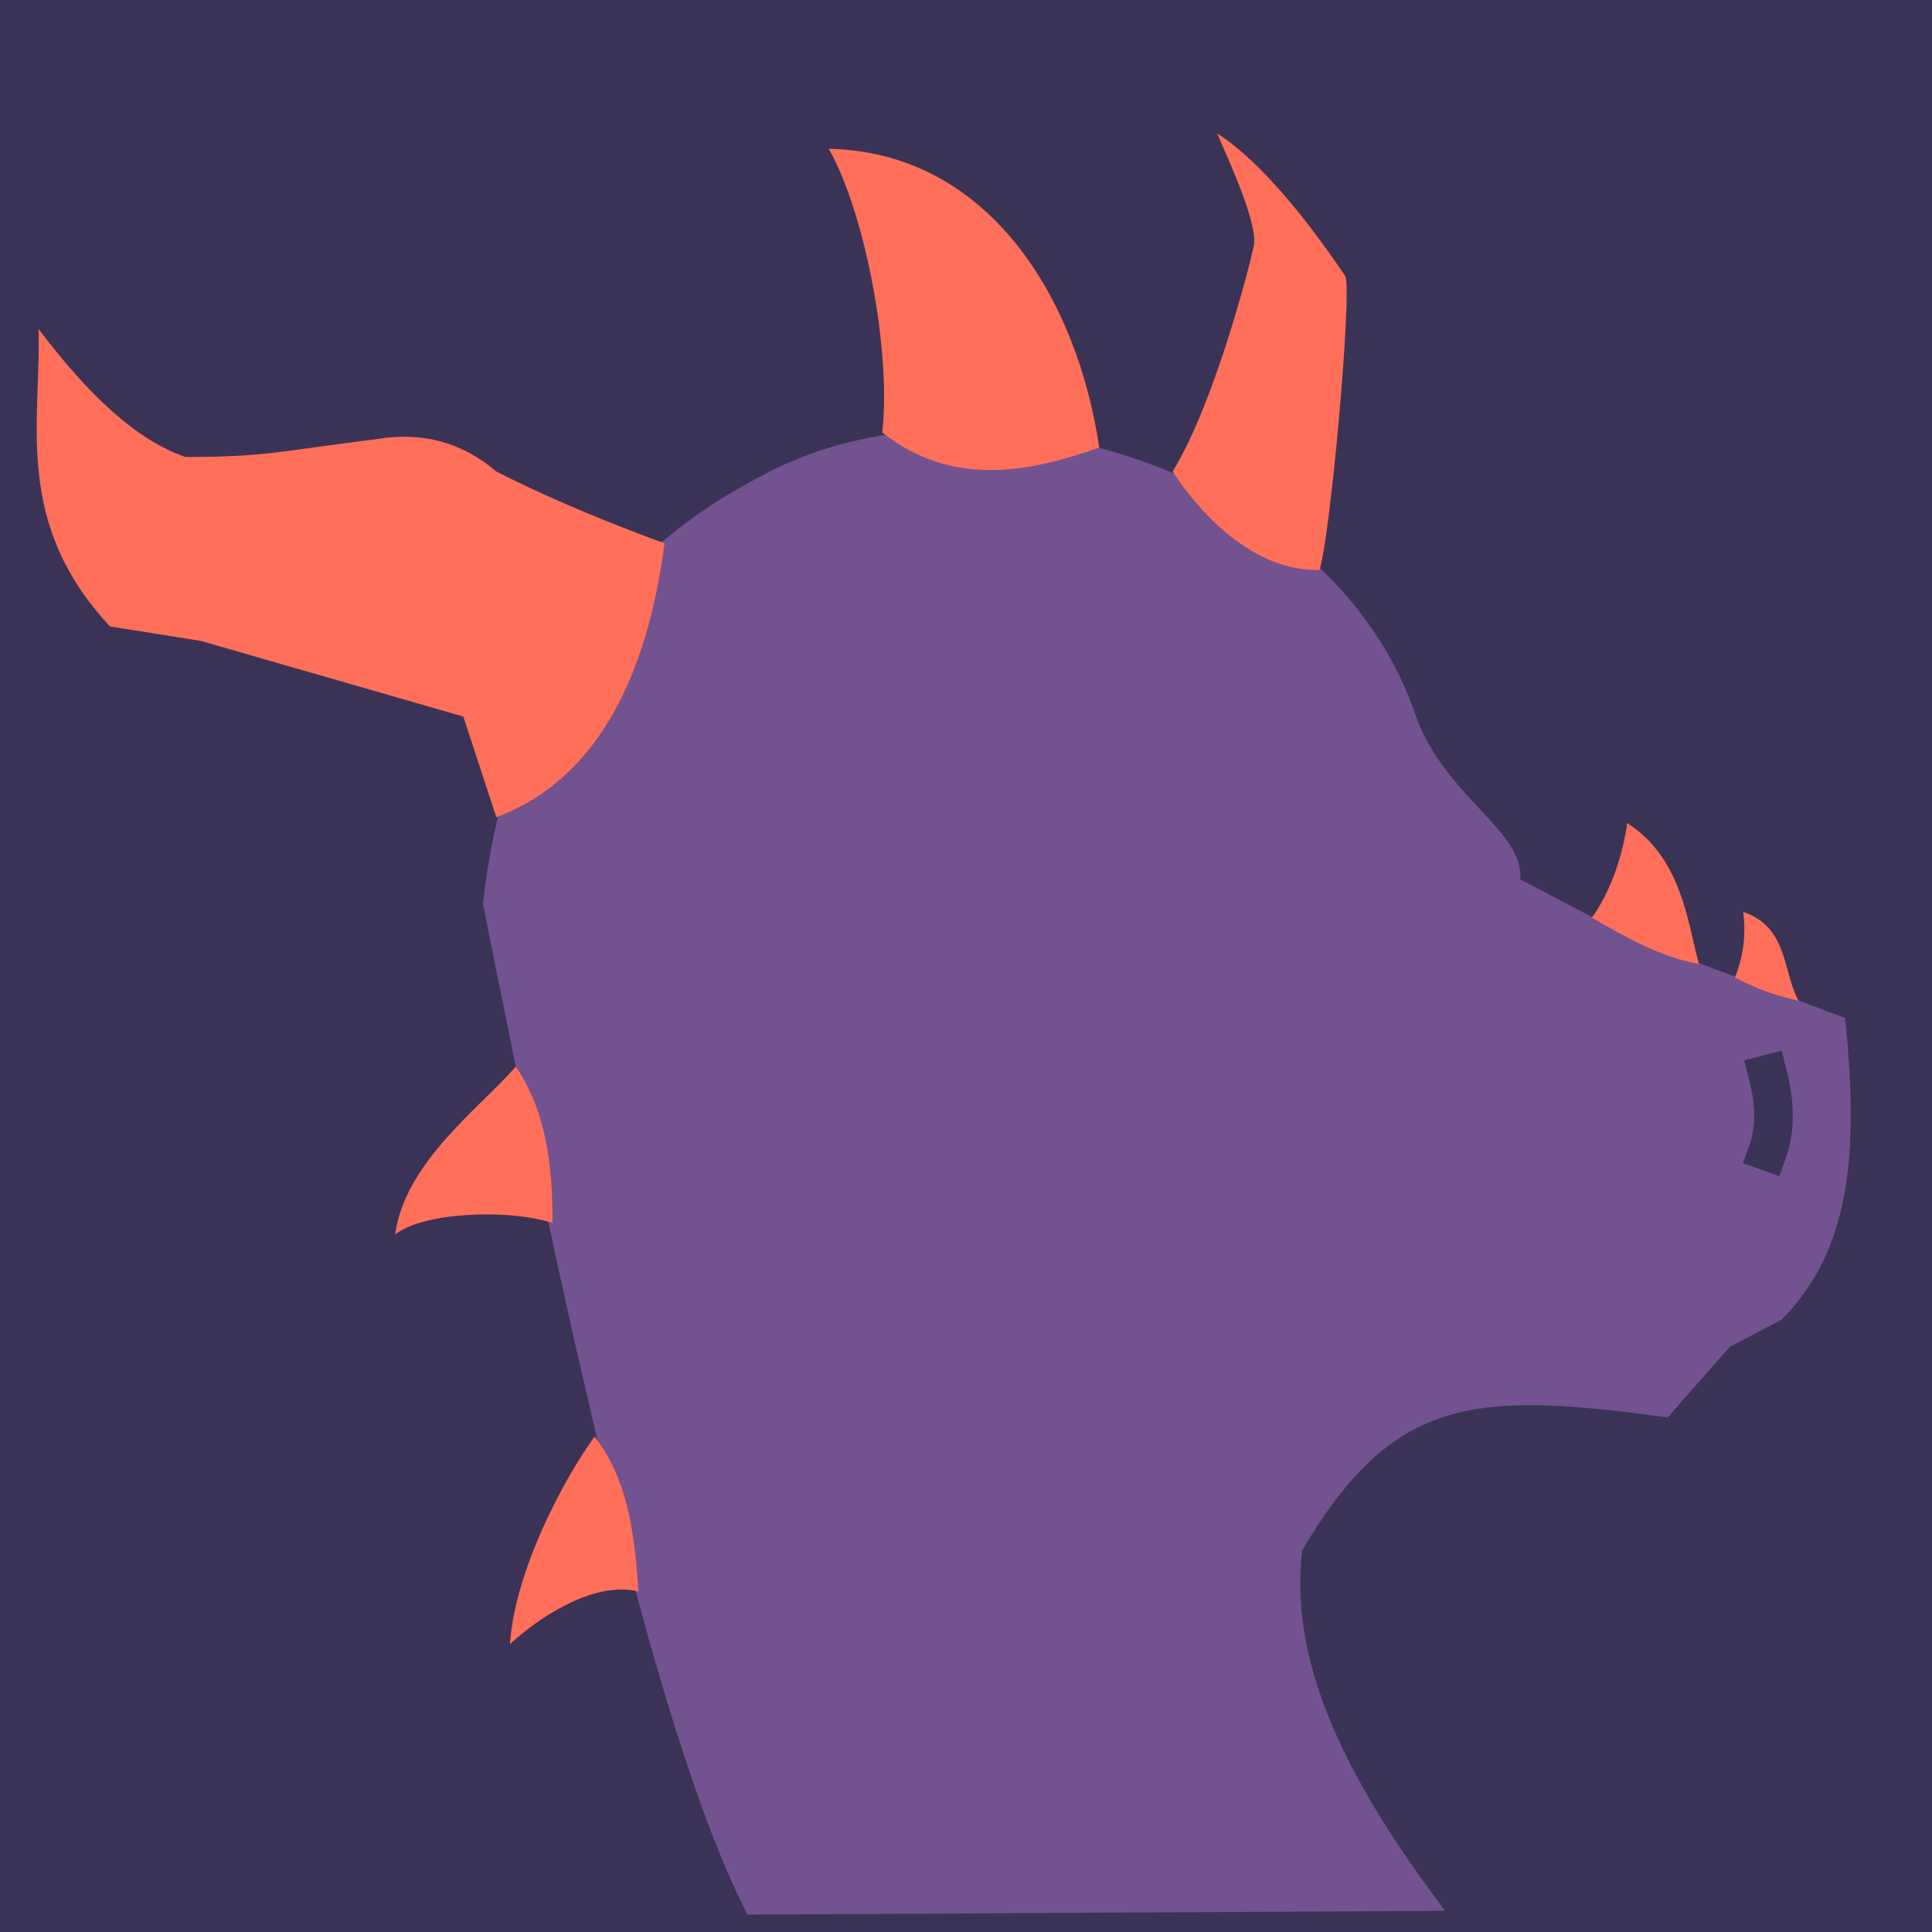
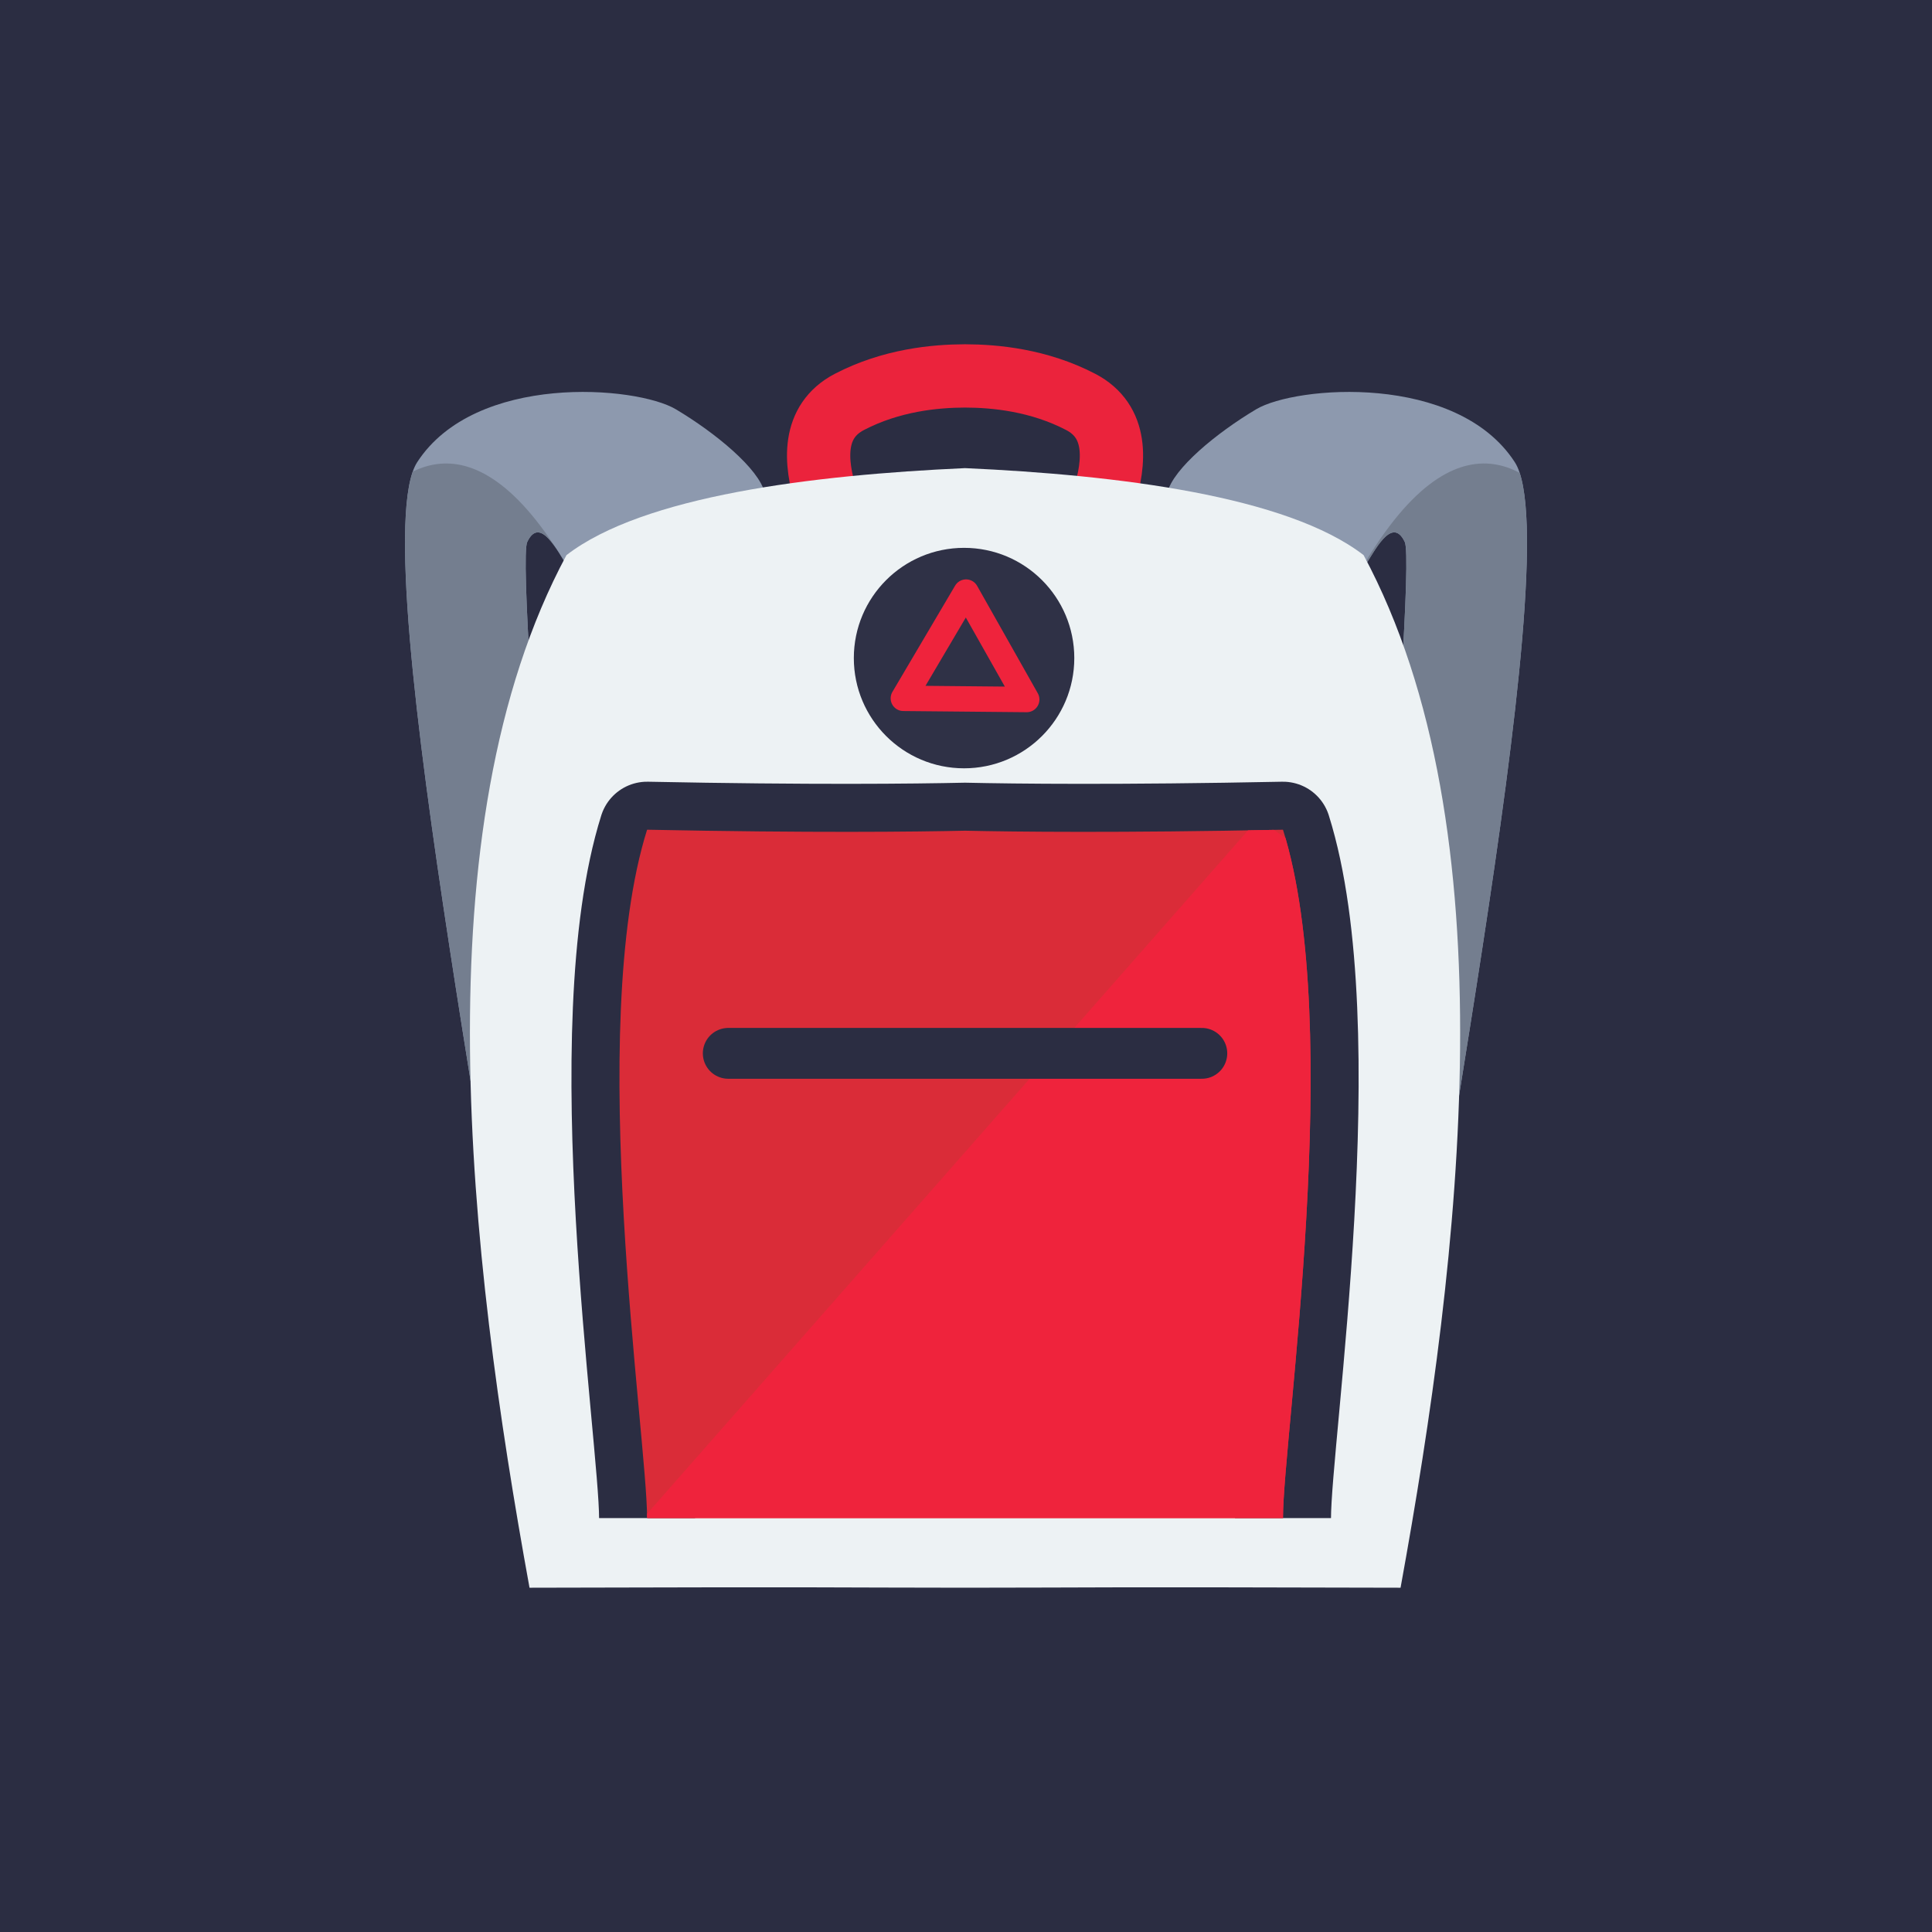
- <svg xmlns="http://www.w3.org/2000/svg" style="isolation:isolate" viewBox="0 0 1000 1000" width="1000" height="1000">
-   <defs>
-     <clipPath id="_clipPath_l1E1PDyOdOC4Q6PUBUJb94ODytZA62Ir">
-       <rect width="1000" height="1000" />
+ <svg xmlns="http://www.w3.org/2000/svg" xmlns:xlink="http://www.w3.org/1999/xlink" width="1000" height="1000" viewBox="0 0 264.583 264.583" version="1.1" id="svg2663">
+   <defs id="defs2657">
+     <clipPath clipPathUnits="userSpaceOnUse" id="clipPath7543">
+       <path style="opacity:1;fill:none;fill-opacity:1;stroke:#6e4c8c;stroke-width:71.502;stroke-linecap:butt;stroke-linejoin:round;stroke-miterlimit:4;stroke-dasharray:none;stroke-dashoffset:0;stroke-opacity:1;paint-order:normal" id="path7545" d="M 309.018,261.166 -38.017,257.856 138.367,-41.03 Z" />
+     </clipPath>
+     <clipPath clipPathUnits="userSpaceOnUse" id="clipPath886">
+       <path transform="matrix(0.5823882,0.7549844,-0.8195155,0.6639127,2.2173282e-6,-1.268784e-6)" id="path888" d="m 86.899,260.411 c -2e-6,-8.47 -6.475,-51.075 -2e-6,-71.666 17.026,0.342 27.916,0.216 33.101,0.103 5.185,0.114 16.075,0.239 33.101,-0.103 6.475,20.591 0,63.197 -1e-5,71.666" style="fill:#da2c38;fill-opacity:1;stroke:#2b2d42;stroke-width:5.291;stroke-linecap:butt;stroke-linejoin:round;stroke-miterlimit:5;stroke-dasharray:none;stroke-dashoffset:17.066;stroke-opacity:1;paint-order:normal" />
+     </clipPath>
+     <clipPath clipPathUnits="userSpaceOnUse" id="clipPath6523">
+       <use x="0" y="0" xlink:href="#path841" id="use6525" width="100%" height="100%" />
    </clipPath>
  </defs>
-   <g clip-path="url(#_clipPath_l1E1PDyOdOC4Q6PUBUJb94ODytZA62Ir)">
-     <rect width="1000" height="1000" style="fill:rgb(59,51,85)" />
-     <g>
-       <path d=" M 844.408 485.37 L 786.845 455.124 C 788.883 429.858 748.293 412.846 732.961 370.886 C 688.961 240 501.983 187.529 394.975 245.921 C 307.179 290.856 261.088 368.19 249.961 467.726 C 267.25 554.09 289.208 663.516 313.552 763.08 C 336.535 857.08 361.646 942.289 386.961 991 L 747.961 989 C 693.001 916.134 667.691 858.516 673.934 802.565 C 701.925 755.184 727.919 735.042 764.866 729.22 C 790.777 725.137 822.075 728.096 863.227 733.641 L 895.329 697.093 L 921.897 683.231 C 961.553 644.007 960.826 586.888 955.106 526.959 L 844.408 485.37 Z " fill="rgb(115,82,144)" />
-       <path d=" M 629.961 69 C 636.421 84.009 651.763 116.976 648.815 128 C 646.753 137.537 628.867 208.24 606.961 244.059 C 626.321 273.419 653.783 295.884 682.961 295 C 688.694 277.365 699.827 152.179 696.379 143 C 691.991 136.796 660.815 88.854 629.961 69 Z " fill="rgb(255,111,89)" />
-       <path d=" M 568.961 231.67 C 557.607 154.591 511.927 78.785 428.961 77 C 448.263 111.2 461.345 183.228 456.649 223.865 C 491.947 251.613 530.333 245.331 568.961 231.67 Z " fill="rgb(255,111,89)" />
-       <path d=" M 343.961 281.208 C 332.987 365.604 299.051 407.312 256.89 423 L 239.813 370.885 L 103.91 331.719 L 56.948 324.258 C 6.659 270.357 21.383 218.372 19.961 170.305 C 46.249 204.978 70.551 227.7 95.961 236.537 C 137.812 236.539 144.827 233.511 194.986 227.274 C 218.621 223.335 239.277 228.958 256.89 244.059 C 274.263 253.027 305.373 267.192 343.961 281.208 Z " fill="rgb(255,111,89)" />
-       <path d=" M 307.766 743.614 C 292.193 764.848 266.401 812.881 263.961 851 C 277.316 838.561 306.814 817.863 330.424 823.763 C 328.454 792.881 324.779 765.573 307.766 743.614 Z " fill="rgb(255,111,89)" />
-       <path d=" M 266.959 552 C 249.977 572.125 209.558 601.135 204.53 639 C 218.701 627.498 262.808 625.508 285.961 633 C 286.097 602.056 282.439 575.066 266.959 552 Z " fill="rgb(255,111,89)" />
-       <path d=" M 879.37 499 C 873.313 476.714 870.352 444.078 842.229 426 C 840.31 440.83 834.464 460.345 823.961 475 C 842.471 485.6 859.077 495.16 879.37 499 Z " fill="rgb(255,111,89)" />
-       <path d=" M 930.961 518 C 922.651 503.108 925.699 479.946 902.325 472 C 903.592 482.969 902.878 493.627 897.961 506 C 908.437 511.29 916.582 514.685 930.961 518 Z " fill="rgb(255,111,89)" />
-       <path d=" M 914.961 556 C 918.956 571.551 918.976 584.904 914.961 596" fill="none" vector-effect="non-scaling-stroke" stroke-width="20" stroke="rgb(59,51,85)" stroke-linejoin="miter" stroke-linecap="square" stroke-miterlimit="3" />
+   <rect style="opacity:1;fill:#2b2d42;fill-opacity:1;stroke:none;stroke-width:4.865;stroke-linecap:square;stroke-miterlimit:4;stroke-dasharray:none;stroke-opacity:1" id="rect3321" width="264.583" height="264.583" x="-3.8892031e-06" y="-1.0508084e-05" />
+   <g id="layer1" transform="translate(0,-32.41665)">
+     <g id="g7494" transform="matrix(1.315429,0,0,1.315429,-25.69132,-102.2364)">
+       <path transform="matrix(0.8300721,0,0,0.8300721,20.39134,30.81802)" id="path7416" d="m 133.435,157.649 c -0.163,-0.817 10.407,-16.188 1.07,-21.048 -5.254,-2.735 -10.725,-3.25 -14.505,-3.26 -3.78,0.01 -9.251,0.525 -14.505,3.26 -9.337,4.86 1.233,20.232 1.07,21.048" style="opacity:0.98;fill:none;stroke:#ef233c;stroke-width:7.938;stroke-linecap:butt;stroke-linejoin:miter;stroke-miterlimit:4;stroke-dasharray:none;stroke-opacity:1" />
+       <path style="fill:#8d99ae;fill-opacity:1;stroke:none;stroke-width:0.127px;stroke-linecap:butt;stroke-linejoin:miter;stroke-opacity:1" d="m 78.564,161.248 c -0.913,-1.31 -2.795,-5.298 -4.143,-2.462 -1.348,2.837 6.018,85.984 6.751,87.704 -1.307,2.089 -8.208,7.602 -7.632,5.205 0.921,-9.586 -16.621,-91.908 -10.571,-101.22 6.05,-9.313 22.799,-7.956 26.923,-5.501 4.124,2.455 8.656,6.183 9.259,8.712 0.603,2.529 -19.673,8.872 -20.586,7.562 z m 83.073,0 c 0.913,-1.31 2.795,-5.298 4.143,-2.462 1.348,2.837 -6.018,85.984 -6.751,87.704 1.307,2.089 8.208,7.602 7.632,5.205 -0.921,-9.586 16.621,-91.908 10.571,-101.22 -6.05,-9.313 -22.799,-7.956 -26.923,-5.501 -4.124,2.455 -8.656,6.183 -9.259,8.712 -0.603,2.529 19.673,8.872 20.586,7.562 z" id="path841" />
+       <path style="fill:#747e8f;fill-opacity:1;stroke:none;stroke-width:0.265px;stroke-linecap:butt;stroke-linejoin:miter;stroke-opacity:1" d="m 56.531,157.417 c 3.081,-4.942 11.226,-13.937 21.683,3.289 l 49.842,94.987 c 0,0 -120.568,-6.929 -118.72,-7.391 C 11.183,247.84 56.531,157.417 56.531,157.417 Z m 126.938,0 c -3.081,-4.942 -11.226,-13.937 -21.683,3.289 l -49.842,94.987 c 0,0 120.568,-6.929 118.72,-7.391 -1.848,-0.462 -47.196,-90.885 -47.196,-90.885 z" id="path6444" clip-path="url(#clipPath6523)" />
+       <path transform="matrix(0.9489727,0,0,0.9779331,6.123278,-0.9600976)" id="rect7367" d="m 120,274.681 c -15.519,-0.009 -12.406,-0.094 -47.78,8.1e-4 -6.655,-35.484 -12.109,-80.696 4.054,-109.928 8.407,-6.3 26.964,-8.532 43.726,-9.262 16.762,0.73 35.319,2.962 43.726,9.262 16.163,29.232 10.708,74.444 4.054,109.928 -35.374,-0.095 -32.261,-0.01 -47.78,-8.1e-4 z" style="opacity:1;fill:#edf2f4;fill-opacity:1;stroke:none;stroke-width:2.302;stroke-linecap:square;stroke-miterlimit:4;stroke-dasharray:none;stroke-opacity:1" />
+       <path id="path7374" d="m 86.899,260.411 c -2e-6,-8.47 -6.475,-51.075 -2e-6,-71.666 17.026,0.342 27.916,0.216 33.101,0.103 5.185,0.114 16.075,0.239 33.101,-0.103 6.475,20.591 0,63.197 -1e-5,71.666" style="fill:#da2c38;fill-opacity:1;stroke:#2b2d42;stroke-width:9.996;stroke-linecap:butt;stroke-linejoin:round;stroke-miterlimit:5;stroke-dasharray:none;stroke-dashoffset:17.066;stroke-opacity:1;paint-order:stroke fill markers" />
+       <rect style="opacity:1;fill:#ef233c;fill-opacity:1;stroke:none;stroke-width:10.342;stroke-linecap:round;stroke-linejoin:round;stroke-miterlimit:4;stroke-dasharray:none;stroke-dashoffset:0;stroke-opacity:1;paint-order:normal" id="rect843" width="96.663" height="80.965" x="-162.741" y="238.196" transform="matrix(0.6603624,-0.7509471,0.815133,0.5792738,0,0)" clip-path="url(#clipPath886)" />
+       <path id="path7382" d="m 95.348,212.027 24.652,0 24.652,0" style="fill:none;stroke:#2b2d42;stroke-width:5.291;stroke-linecap:round;stroke-linejoin:miter;stroke-miterlimit:4;stroke-dasharray:none;stroke-dashoffset:0;stroke-opacity:1" />
+       <circle r="11.476" cy="170.876" cx="119.898" id="path7442" style="opacity:0.98;fill:#2b2d42;fill-opacity:1;stroke:none;stroke-width:6.885;stroke-linecap:butt;stroke-linejoin:bevel;stroke-miterlimit:4;stroke-dasharray:none;stroke-dashoffset:0;stroke-opacity:1;paint-order:normal" />
+       <path d="m 126.421,175.189 -12.842,-0.122 6.527,-11.06 z" id="path7446" style="opacity:1;fill:none;fill-opacity:1;stroke:#ef233c;stroke-width:2.646;stroke-linecap:butt;stroke-linejoin:round;stroke-miterlimit:4;stroke-dasharray:none;stroke-dashoffset:0;stroke-opacity:1;paint-order:normal" />
+     </g>
+     <g id="g7522" transform="matrix(0.5274565,0,0,0.5274565,61.28939,191.2995)" style="display:none">
+       <text id="text7512" y="148.967" x="132.361" style="font-style:normal;font-weight:normal;font-size:10.583px;line-height:1.25;font-family:sans-serif;letter-spacing:2.508px;word-spacing:0px;fill:#edf2f4;fill-opacity:1;stroke:none;stroke-width:0.265" xml:space="preserve">
+         <tspan style="font-style:normal;font-variant:normal;font-weight:bold;font-stretch:normal;font-size:56.444px;font-family:'Liberation Sans';-inkscape-font-specification:'Liberation Sans Bold';text-align:center;letter-spacing:5.016px;text-anchor:middle;fill:#edf2f4;fill-opacity:1;stroke-width:0.265" y="148.967" x="134.869" id="tspan7510">GAMES</tspan>
+       </text>
+       <text id="text7506" y="89.847" x="130.517" style="font-style:normal;font-variant:normal;font-weight:bold;font-stretch:normal;font-size:10.583px;line-height:1.25;font-family:serif;-inkscape-font-specification:'serif Bold';text-align:center;letter-spacing:10.032px;word-spacing:0px;text-anchor:middle;fill:#edf2f4;fill-opacity:1;stroke:none;stroke-width:0.265" xml:space="preserve">
+         <tspan style="font-style:normal;font-variant:normal;font-weight:bold;font-stretch:normal;font-size:70.556px;font-family:'Liberation Sans';-inkscape-font-specification:'Liberation Sans Bold';text-align:center;letter-spacing:10.032px;text-anchor:middle;fill:#edf2f4;fill-opacity:1;stroke-width:0.265" y="89.847" x="135.534" id="tspan7504">LJHS</tspan>
+       </text>
    </g>
  </g>
</svg>
